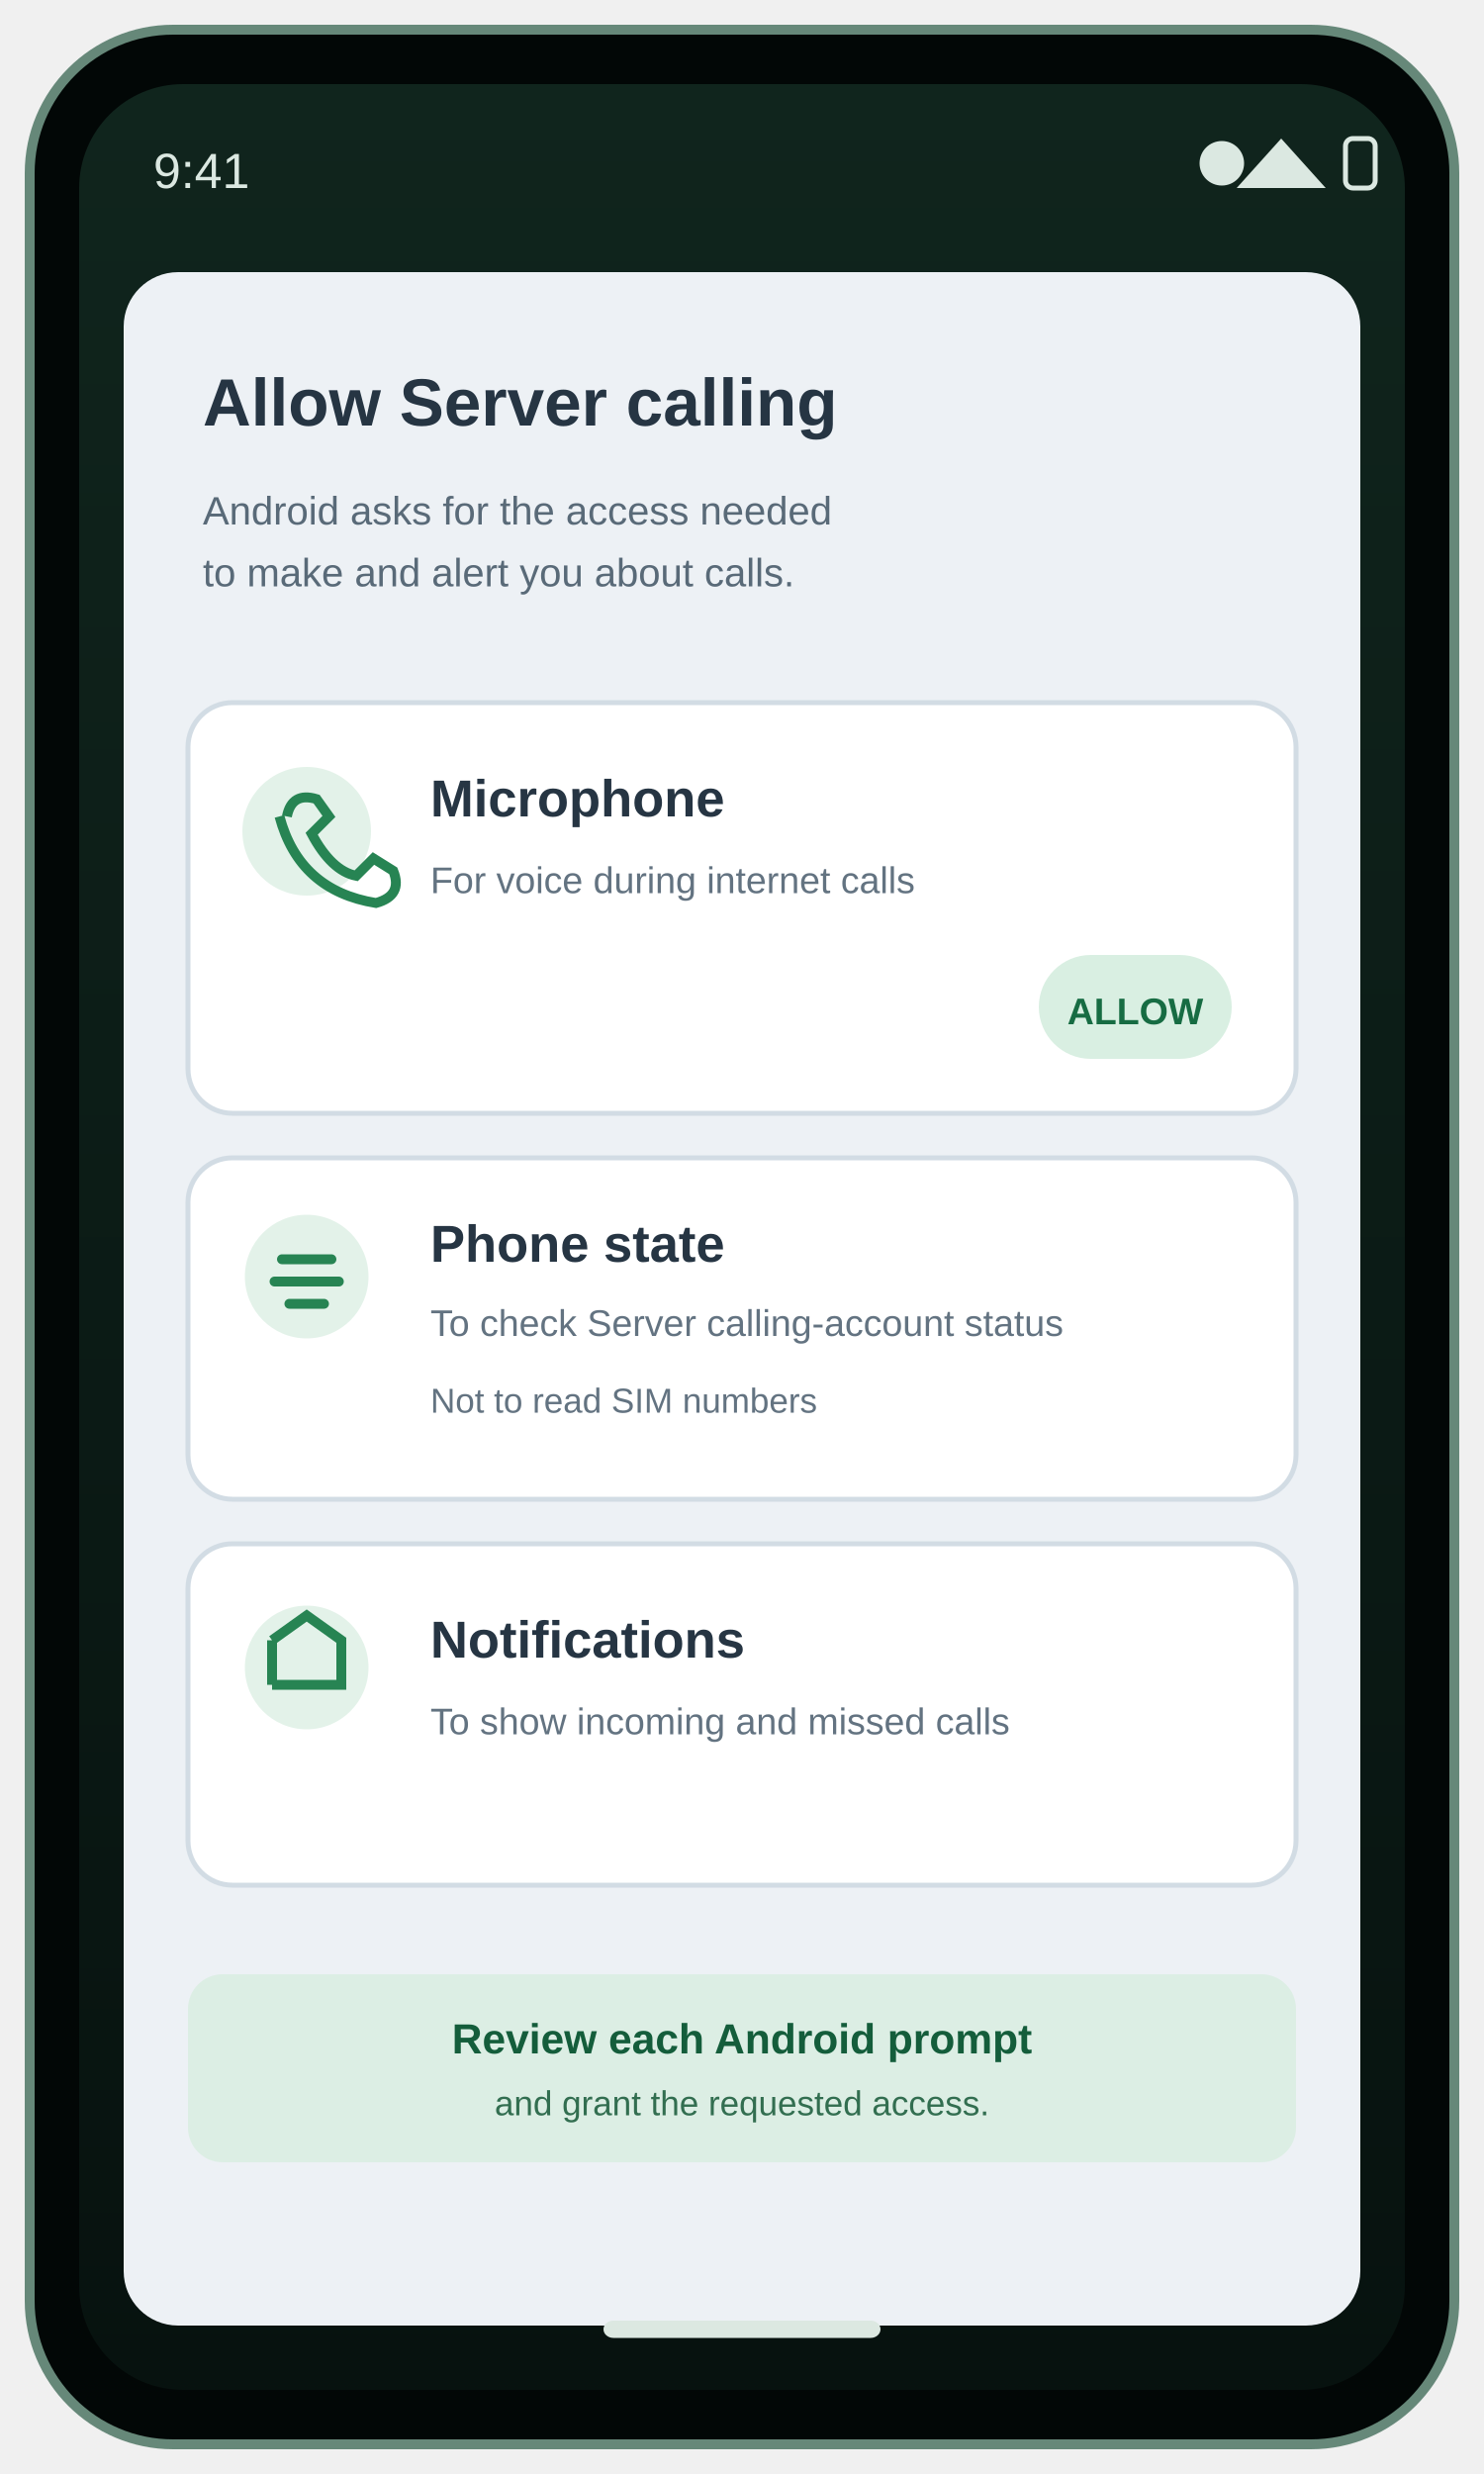
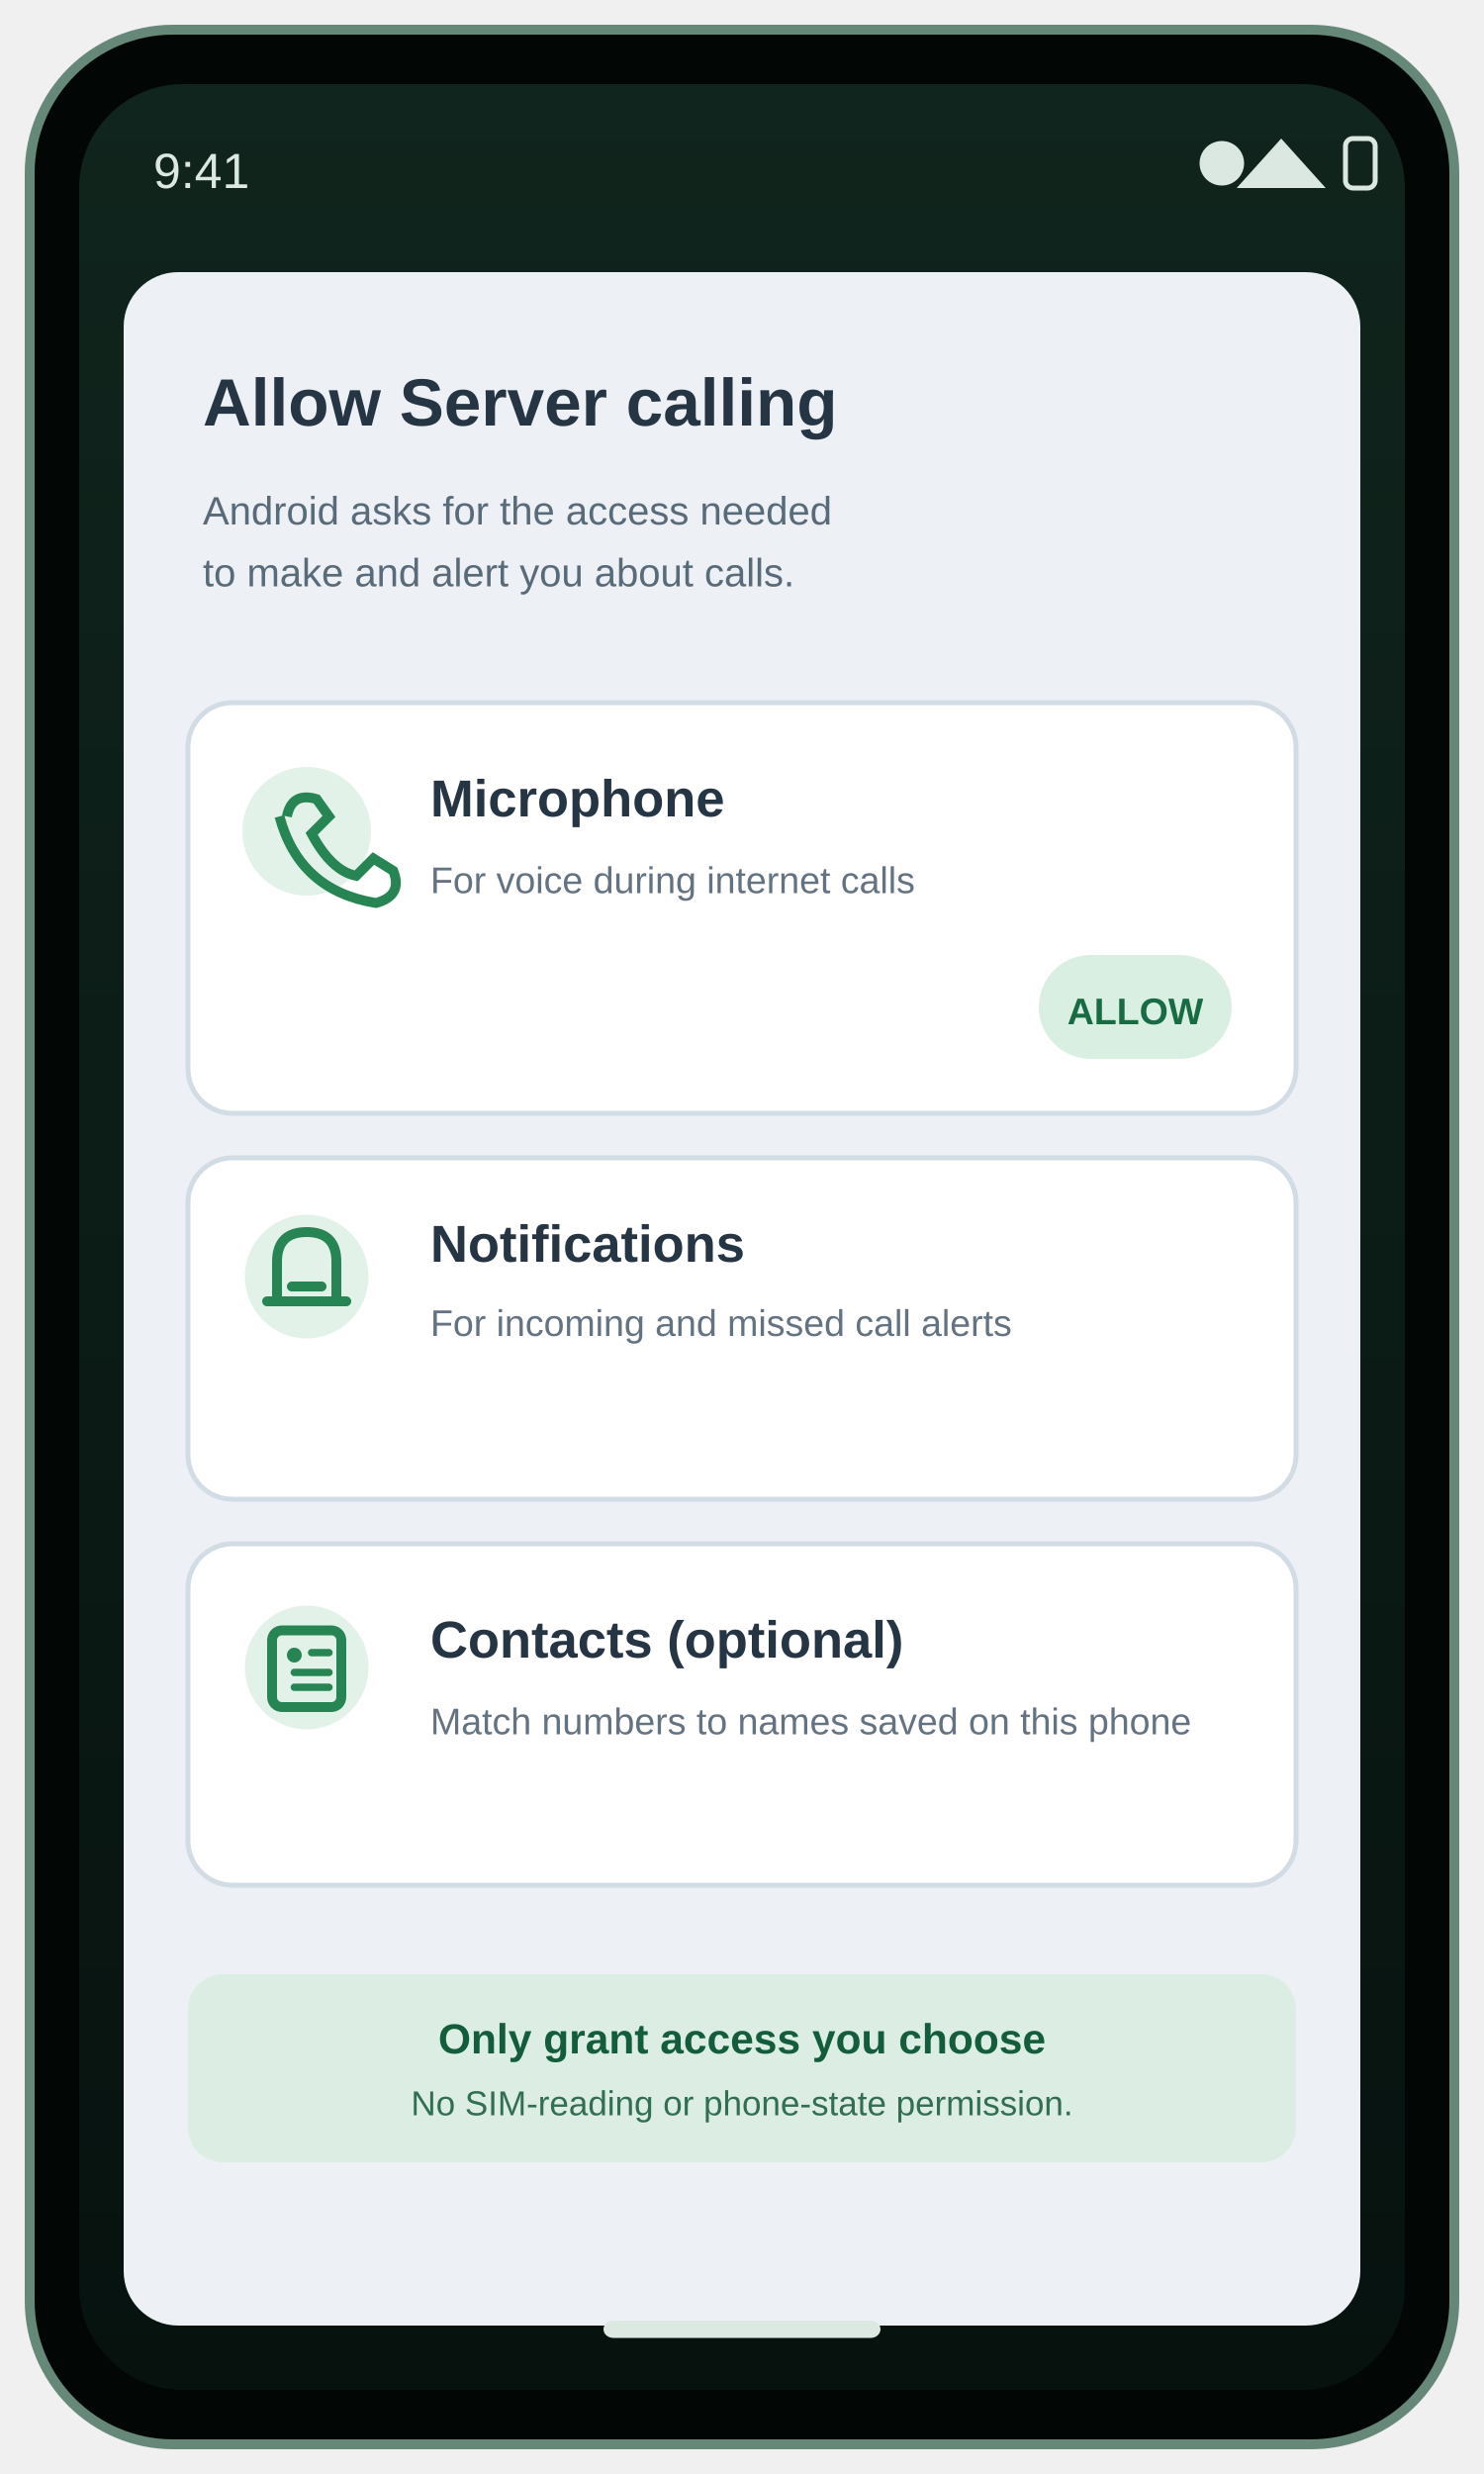
<svg xmlns="http://www.w3.org/2000/svg" width="600" height="1000" viewBox="0 0 600 1000" role="img">
  <defs>
    <linearGradient id="bg" x1="0" y1="0" x2="1" y2="1">
      <stop stop-color="#123528" />
      <stop offset="1" stop-color="#07110f" />
    </linearGradient>
    <linearGradient id="screen" x1="0" y1="0" x2="0" y2="1">
      <stop stop-color="#10251d" />
      <stop offset="1" stop-color="#07120f" />
    </linearGradient>
  </defs>
  <rect x="12" y="12" width="576" height="976" rx="58" fill="#020706" stroke="#668879" stroke-width="4" />
  <rect x="32" y="34" width="536" height="932" rx="42" fill="url(#screen)" />
  <rect x="232" y="22" width="136" height="12" rx="6" fill="#020706" />
  <text x="62" y="76" fill="#dbe8e1" font-size="20" font-family="Arial">9:41</text>
  <circle cx="494" cy="66" r="9" fill="#dbe8e1" />
  <path d="M518 56l18 20h-36z" fill="#dbe8e1" />
  <rect x="544" y="56" width="12" height="20" rx="3" fill="none" stroke="#dbe8e1" stroke-width="2" />
  <rect x="50" y="110" width="500" height="830" rx="22" fill="#edf1f5" />
  <text x="82" y="172" fill="#263543" font-size="27" font-weight="bold" font-family="Arial">Allow Server calling</text>
  <text x="82" y="212" fill="#596a78" font-size="16" font-family="Arial">Android asks for the access needed</text>
  <text x="82" y="237" fill="#596a78" font-size="16" font-family="Arial">to make and alert you about calls.</text>
  <rect x="76" y="284" width="448" height="166" rx="18" fill="#fff" stroke="#d2dce4" stroke-width="2" />
  <circle cx="124" cy="336" r="26" fill="#e3f2e9" />
  <path d="M116 330q2-10 12-7l5 7-7 7q8 15 18 17l7-7 8 5q4 10-7 13-31-5-39-35" fill="none" stroke="#278453" stroke-width="4" />
  <text x="174" y="330" fill="#263543" font-size="21" font-weight="bold" font-family="Arial">Microphone</text>
  <text x="174" y="361" fill="#637381" font-size="15" font-family="Arial">For voice during internet calls</text>
  <rect x="420" y="386" width="78" height="42" rx="21" fill="#d9efe2" />
  <text x="459" y="414" fill="#176c43" text-anchor="middle" font-size="15" font-family="Arial" font-weight="bold">ALLOW</text>
  <rect x="76" y="468" width="448" height="138" rx="18" fill="#fff" stroke="#d2dce4" stroke-width="2" />
  <circle cx="124" cy="516" r="25" fill="#e3f2e9" />
-   <path d="M111 518h26m-23-9h20m-17 18h14" stroke="#278453" stroke-width="4" stroke-linecap="round" />
-   <text x="174" y="510" fill="#263543" font-size="21" font-weight="bold" font-family="Arial">Phone state</text>
-   <text x="174" y="540" fill="#637381" font-size="15" font-family="Arial">To check Server calling-account status</text>
-   <text x="174" y="571" fill="#637381" font-size="14" font-family="Arial">Not to read SIM numbers</text>
+   <path d="M112 526v-16q0-12 12-12t12 12v16m-28 0h32m-22-6h12" fill="none" stroke="#278453" stroke-width="4" stroke-linecap="round" stroke-linejoin="round" />
+   <text x="174" y="510" fill="#263543" font-size="21" font-weight="bold" font-family="Arial">Notifications</text>
+   <text x="174" y="540" fill="#637381" font-size="15" font-family="Arial">For incoming and missed call alerts</text>
  <rect x="76" y="624" width="448" height="138" rx="18" fill="#fff" stroke="#d2dce4" stroke-width="2" />
  <circle cx="124" cy="674" r="25" fill="#e3f2e9" />
-   <path d="M110 681v-18m0 0l14-10 14 10v18h-28" fill="none" stroke="#278453" stroke-width="4" />
-   <text x="174" y="670" fill="#263543" font-size="21" font-weight="bold" font-family="Arial">Notifications</text>
-   <text x="174" y="701" fill="#637381" font-size="15" font-family="Arial">To show incoming and missed calls</text>
+   <rect x="110" y="659" width="28" height="31" rx="4" fill="none" stroke="#278453" stroke-width="4" />
+   <circle cx="119" cy="669" r="3" fill="#278453" />
+   <path d="M126 668h7m-14 8h14m-14 6h14" stroke="#278453" stroke-width="3" stroke-linecap="round" />
+   <text x="174" y="670" fill="#263543" font-size="21" font-weight="bold" font-family="Arial">Contacts (optional)</text>
+   <text x="174" y="701" fill="#637381" font-size="15" font-family="Arial">Match numbers to names saved on this phone</text>
  <rect x="76" y="798" width="448" height="76" rx="14" fill="#dceee4" />
-   <text x="300" y="830" fill="#145d3b" font-size="17" text-anchor="middle" font-weight="bold" font-family="Arial">Review each Android prompt</text>
-   <text x="300" y="855" fill="#326e50" font-size="14" text-anchor="middle" font-family="Arial">and grant the requested access.</text>
+   <text x="300" y="830" fill="#145d3b" font-size="17" text-anchor="middle" font-weight="bold" font-family="Arial">Only grant access you choose</text>
+   <text x="300" y="855" fill="#326e50" font-size="14" text-anchor="middle" font-family="Arial">No SIM-reading or phone-state permission.</text>
  <rect x="244" y="938" width="112" height="7" rx="4" fill="#dce8e1" />
</svg>
